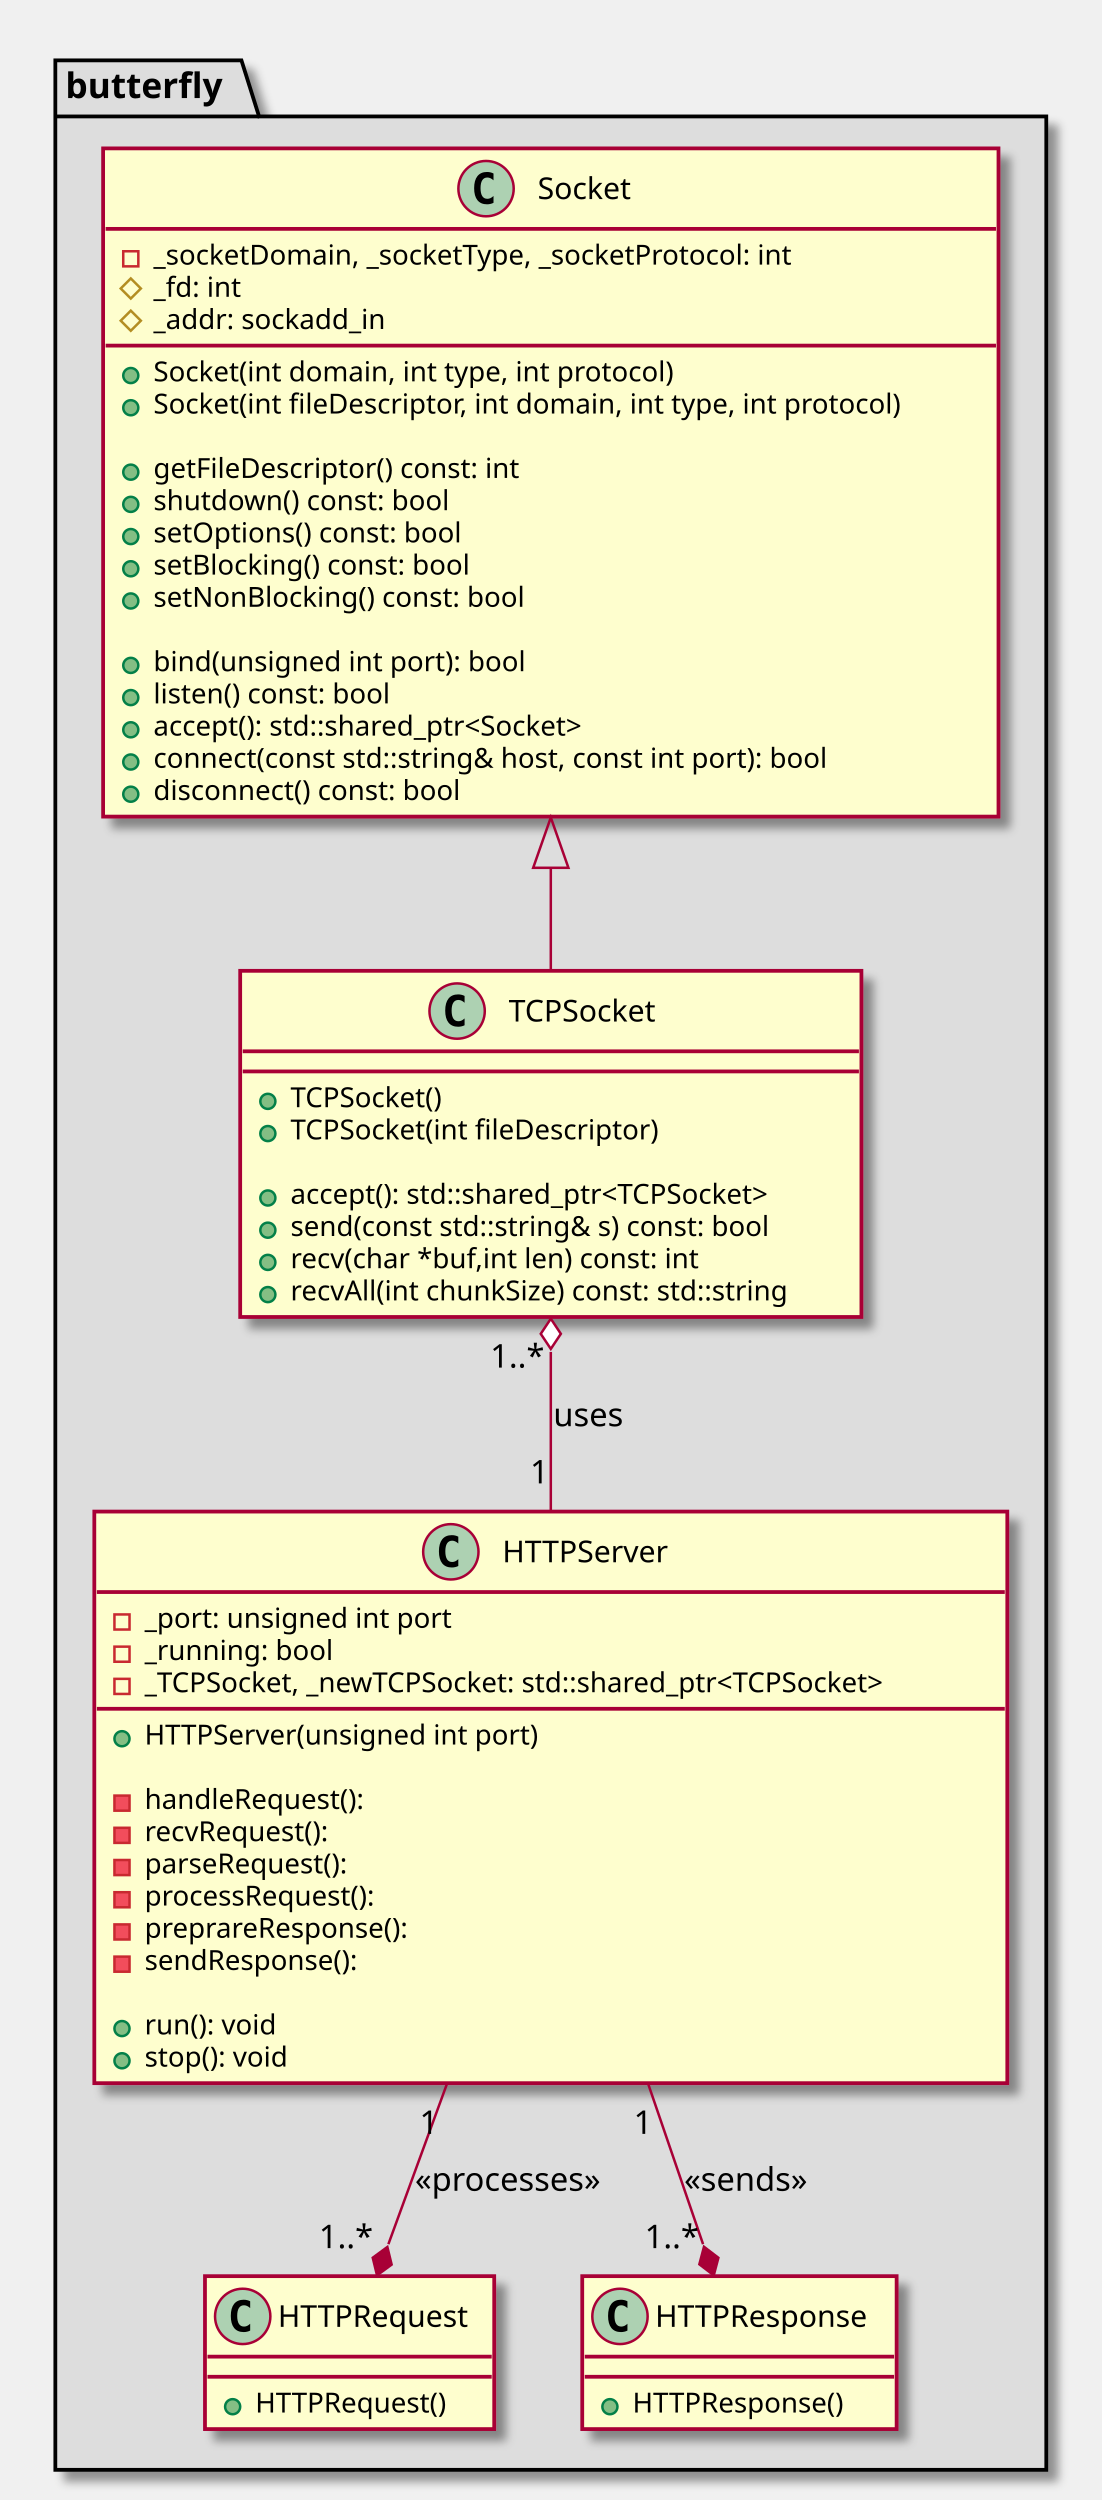
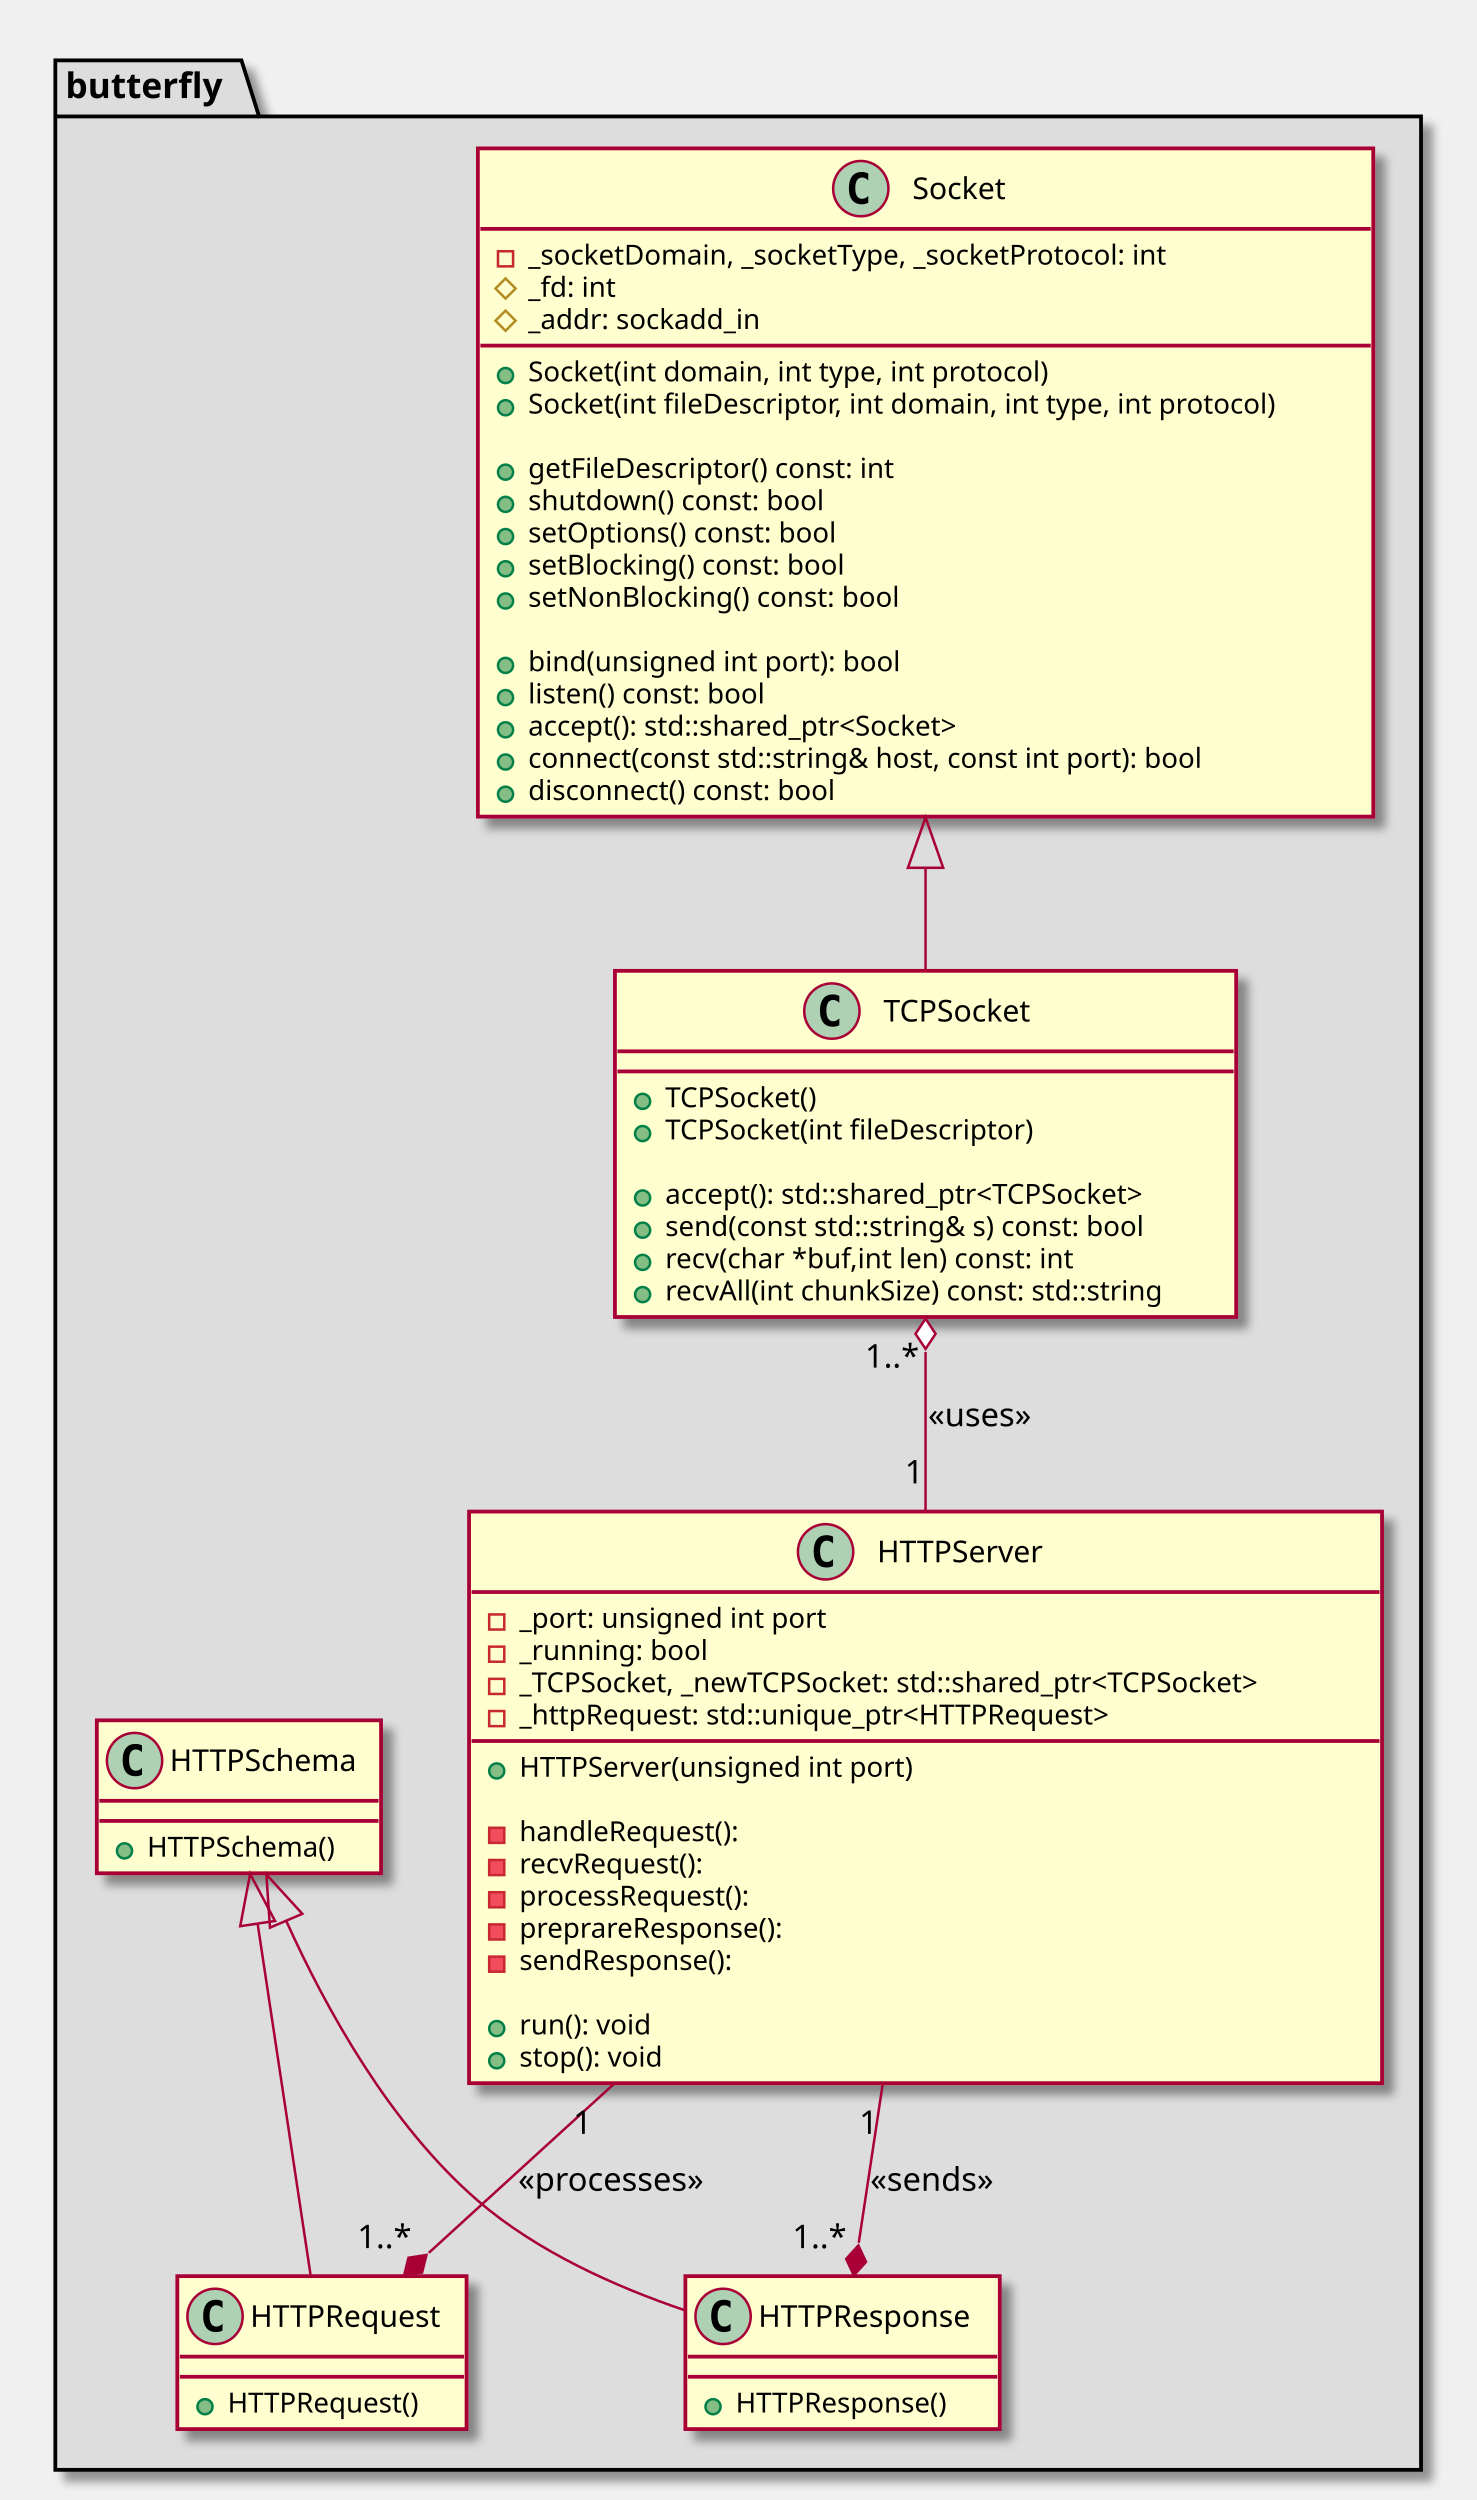
- <svg xmlns="http://www.w3.org/2000/svg" contentScriptType="application/ecmascript" contentStyleType="text/css" height="994px" preserveAspectRatio="none" style="width:438px;height:994px;" version="1.1" viewBox="0 0 438 994" width="438px" zoomAndPan="magnify">
+ <svg xmlns="http://www.w3.org/2000/svg" contentScriptType="application/ecmascript" contentStyleType="text/css" height="994px" preserveAspectRatio="none" style="width:587px;height:994px;" version="1.1" viewBox="0 0 587 994" width="587px" zoomAndPan="magnify">
  <defs>
-     <filter height="300%" id="f1tb8hmz6omwr0" width="300%" x="-1" y="-1">
+     <filter height="300%" id="fprmf2yoeo29e" width="300%" x="-1" y="-1">
      <feGaussianBlur result="blurOut" stdDeviation="2.0" />
      <feColorMatrix in="blurOut" result="blurOut2" type="matrix" values="0 0 0 0 0 0 0 0 0 0 0 0 0 0 0 0 0 0 .4 0" />
      <feOffset dx="4.0" dy="4.0" in="blurOut2" result="blurOut3" />
      <feBlend in="SourceGraphic" in2="blurOut3" mode="normal" />
    </filter>
  </defs>
  <g>
-     <polygon fill="#DDDDDD" filter="url(#f1tb8hmz6omwr0)" points="22,24,96,24,103,46.297,416,46.297,416,982,22,982,22,24" style="stroke: #000000; stroke-width: 1.5;" />
+     <polygon fill="#DDDDDD" filter="url(#fprmf2yoeo29e)" points="22,24,96,24,103,46.297,565,46.297,565,982,22,982,22,24" style="stroke: #000000; stroke-width: 1.5;" />
    <line style="stroke: #000000; stroke-width: 1.5;" x1="22" x2="103" y1="46.297" y2="46.297" />
    <text fill="#000000" font-family="sans-serif" font-size="14" font-weight="bold" lengthAdjust="spacingAndGlyphs" textLength="68" x="26" y="38.995">butterfly</text>
-     <rect fill="#FEFECE" filter="url(#f1tb8hmz6omwr0)" height="265.68" id="Socket" style="stroke: #A80036; stroke-width: 1.5;" width="356" x="41" y="59" />
-     <ellipse cx="193.25" cy="75" fill="#ADD1B2" rx="11" ry="11" style="stroke: #A80036; stroke-width: 1.0;" />
-     <path d="M196.219,80.641 Q195.641,80.938 195,81.078 Q194.359,81.234 193.656,81.234 Q191.156,81.234 189.828,79.594 Q188.516,77.938 188.516,74.812 Q188.516,71.688 189.828,70.031 Q191.156,68.375 193.656,68.375 Q194.359,68.375 195,68.531 Q195.656,68.688 196.219,68.984 L196.219,71.703 Q195.594,71.125 195,70.859 Q194.406,70.578 193.781,70.578 Q192.438,70.578 191.75,71.656 Q191.062,72.719 191.062,74.812 Q191.062,76.906 191.75,77.984 Q192.438,79.047 193.781,79.047 Q194.406,79.047 195,78.781 Q195.594,78.5 196.219,77.922 L196.219,80.641 Z " />
-     <text fill="#000000" font-family="sans-serif" font-size="12" lengthAdjust="spacingAndGlyphs" textLength="43" x="213.75" y="79.154">Socket</text>
-     <line style="stroke: #A80036; stroke-width: 1.5;" x1="42" x2="396" y1="91" y2="91" />
-     <rect fill="none" height="6" style="stroke: #C82930; stroke-width: 1.0;" width="6" x="49" y="99.902" />
-     <text fill="#000000" font-family="sans-serif" font-size="11" lengthAdjust="spacingAndGlyphs" textLength="283" x="61" y="105.21">_socketDomain, _socketType, _socketProtocol: int</text>
-     <polygon fill="none" points="52,110.707,56,114.707,52,118.707,48,114.707" style="stroke: #B38D22; stroke-width: 1.0;" />
-     <text fill="#000000" font-family="sans-serif" font-size="11" lengthAdjust="spacingAndGlyphs" textLength="39" x="61" y="118.015">_fd: int</text>
-     <polygon fill="none" points="52,123.512,56,127.512,52,131.512,48,127.512" style="stroke: #B38D22; stroke-width: 1.0;" />
-     <text fill="#000000" font-family="sans-serif" font-size="11" lengthAdjust="spacingAndGlyphs" textLength="103" x="61" y="130.82">_addr: sockadd_in</text>
-     <line style="stroke: #A80036; stroke-width: 1.5;" x1="42" x2="396" y1="137.414" y2="137.414" />
-     <ellipse cx="52" cy="149.316" fill="#84BE84" rx="3" ry="3" style="stroke: #038048; stroke-width: 1.0;" />
-     <text fill="#000000" font-family="sans-serif" font-size="11" lengthAdjust="spacingAndGlyphs" textLength="228" x="61" y="151.625">Socket(int domain, int type, int protocol)</text>
-     <ellipse cx="52" cy="162.121" fill="#84BE84" rx="3" ry="3" style="stroke: #038048; stroke-width: 1.0;" />
-     <text fill="#000000" font-family="sans-serif" font-size="11" lengthAdjust="spacingAndGlyphs" textLength="330" x="61" y="164.429">Socket(int fileDescriptor, int domain, int type, int protocol)</text>
-     <text fill="#000000" font-family="sans-serif" font-size="11" lengthAdjust="spacingAndGlyphs" textLength="0" x="65" y="177.234" />
-     <ellipse cx="52" cy="187.731" fill="#84BE84" rx="3" ry="3" style="stroke: #038048; stroke-width: 1.0;" />
-     <text fill="#000000" font-family="sans-serif" font-size="11" lengthAdjust="spacingAndGlyphs" textLength="161" x="61" y="190.039">getFileDescriptor() const: int</text>
-     <ellipse cx="52" cy="200.535" fill="#84BE84" rx="3" ry="3" style="stroke: #038048; stroke-width: 1.0;" />
-     <text fill="#000000" font-family="sans-serif" font-size="11" lengthAdjust="spacingAndGlyphs" textLength="130" x="61" y="202.843">shutdown() const: bool</text>
-     <ellipse cx="52" cy="213.34" fill="#84BE84" rx="3" ry="3" style="stroke: #038048; stroke-width: 1.0;" />
-     <text fill="#000000" font-family="sans-serif" font-size="11" lengthAdjust="spacingAndGlyphs" textLength="137" x="61" y="215.648">setOptions() const: bool</text>
-     <ellipse cx="52" cy="226.144" fill="#84BE84" rx="3" ry="3" style="stroke: #038048; stroke-width: 1.0;" />
-     <text fill="#000000" font-family="sans-serif" font-size="11" lengthAdjust="spacingAndGlyphs" textLength="140" x="61" y="228.453">setBlocking() const: bool</text>
-     <ellipse cx="52" cy="238.949" fill="#84BE84" rx="3" ry="3" style="stroke: #038048; stroke-width: 1.0;" />
-     <text fill="#000000" font-family="sans-serif" font-size="11" lengthAdjust="spacingAndGlyphs" textLength="162" x="61" y="241.257">setNonBlocking() const: bool</text>
-     <text fill="#000000" font-family="sans-serif" font-size="11" lengthAdjust="spacingAndGlyphs" textLength="0" x="65" y="254.062" />
-     <ellipse cx="52" cy="264.559" fill="#84BE84" rx="3" ry="3" style="stroke: #038048; stroke-width: 1.0;" />
-     <text fill="#000000" font-family="sans-serif" font-size="11" lengthAdjust="spacingAndGlyphs" textLength="161" x="61" y="266.867">bind(unsigned int port): bool</text>
-     <ellipse cx="52" cy="277.363" fill="#84BE84" rx="3" ry="3" style="stroke: #038048; stroke-width: 1.0;" />
-     <text fill="#000000" font-family="sans-serif" font-size="11" lengthAdjust="spacingAndGlyphs" textLength="106" x="61" y="279.671">listen() const: bool</text>
-     <ellipse cx="52" cy="290.168" fill="#84BE84" rx="3" ry="3" style="stroke: #038048; stroke-width: 1.0;" />
-     <text fill="#000000" font-family="sans-serif" font-size="11" lengthAdjust="spacingAndGlyphs" textLength="197" x="61" y="292.476">accept(): std::shared_ptr&lt;Socket&gt;</text>
-     <ellipse cx="52" cy="302.973" fill="#84BE84" rx="3" ry="3" style="stroke: #038048; stroke-width: 1.0;" />
-     <text fill="#000000" font-family="sans-serif" font-size="11" lengthAdjust="spacingAndGlyphs" textLength="301" x="61" y="305.281">connect(const std::string&amp; host, const int port): bool</text>
-     <ellipse cx="52" cy="315.777" fill="#84BE84" rx="3" ry="3" style="stroke: #038048; stroke-width: 1.0;" />
-     <text fill="#000000" font-family="sans-serif" font-size="11" lengthAdjust="spacingAndGlyphs" textLength="136" x="61" y="318.085">disconnect() const: bool</text>
-     <rect fill="#FEFECE" filter="url(#f1tb8hmz6omwr0)" height="137.633" id="TCPSocket" style="stroke: #A80036; stroke-width: 1.5;" width="247" x="95.5" y="386" />
-     <ellipse cx="181.75" cy="402" fill="#ADD1B2" rx="11" ry="11" style="stroke: #A80036; stroke-width: 1.0;" />
-     <path d="M184.719,407.641 Q184.141,407.938 183.5,408.078 Q182.859,408.234 182.156,408.234 Q179.656,408.234 178.328,406.594 Q177.016,404.938 177.016,401.812 Q177.016,398.688 178.328,397.031 Q179.656,395.375 182.156,395.375 Q182.859,395.375 183.5,395.531 Q184.156,395.688 184.719,395.984 L184.719,398.703 Q184.094,398.125 183.5,397.859 Q182.906,397.578 182.281,397.578 Q180.938,397.578 180.25,398.656 Q179.562,399.719 179.562,401.812 Q179.562,403.906 180.25,404.984 Q180.938,406.047 182.281,406.047 Q182.906,406.047 183.5,405.781 Q184.094,405.5 184.719,404.922 L184.719,407.641 Z " />
-     <text fill="#000000" font-family="sans-serif" font-size="12" lengthAdjust="spacingAndGlyphs" textLength="66" x="202.25" y="406.154">TCPSocket</text>
-     <line style="stroke: #A80036; stroke-width: 1.5;" x1="96.5" x2="341.5" y1="418" y2="418" />
-     <line style="stroke: #A80036; stroke-width: 1.5;" x1="96.5" x2="341.5" y1="426" y2="426" />
-     <ellipse cx="106.5" cy="437.902" fill="#84BE84" rx="3" ry="3" style="stroke: #038048; stroke-width: 1.0;" />
-     <text fill="#000000" font-family="sans-serif" font-size="11" lengthAdjust="spacingAndGlyphs" textLength="68" x="115.5" y="440.21">TCPSocket()</text>
-     <ellipse cx="106.5" cy="450.707" fill="#84BE84" rx="3" ry="3" style="stroke: #038048; stroke-width: 1.0;" />
-     <text fill="#000000" font-family="sans-serif" font-size="11" lengthAdjust="spacingAndGlyphs" textLength="162" x="115.5" y="453.015">TCPSocket(int fileDescriptor)</text>
-     <text fill="#000000" font-family="sans-serif" font-size="11" lengthAdjust="spacingAndGlyphs" textLength="0" x="119.5" y="465.82" />
-     <ellipse cx="106.5" cy="476.316" fill="#84BE84" rx="3" ry="3" style="stroke: #038048; stroke-width: 1.0;" />
-     <text fill="#000000" font-family="sans-serif" font-size="11" lengthAdjust="spacingAndGlyphs" textLength="219" x="115.5" y="478.625">accept(): std::shared_ptr&lt;TCPSocket&gt;</text>
-     <ellipse cx="106.5" cy="489.121" fill="#84BE84" rx="3" ry="3" style="stroke: #038048; stroke-width: 1.0;" />
-     <text fill="#000000" font-family="sans-serif" font-size="11" lengthAdjust="spacingAndGlyphs" textLength="218" x="115.5" y="491.429">send(const std::string&amp; s) const: bool</text>
-     <ellipse cx="106.5" cy="501.926" fill="#84BE84" rx="3" ry="3" style="stroke: #038048; stroke-width: 1.0;" />
-     <text fill="#000000" font-family="sans-serif" font-size="11" lengthAdjust="spacingAndGlyphs" textLength="181" x="115.5" y="504.234">recv(char *buf,int len) const: int</text>
-     <ellipse cx="106.5" cy="514.731" fill="#84BE84" rx="3" ry="3" style="stroke: #038048; stroke-width: 1.0;" />
-     <text fill="#000000" font-family="sans-serif" font-size="11" lengthAdjust="spacingAndGlyphs" textLength="221" x="115.5" y="517.039">recvAll(int chunkSize) const: std::string</text>
-     <rect fill="#FEFECE" filter="url(#f1tb8hmz6omwr0)" height="227.266" id="HTTPServer" style="stroke: #A80036; stroke-width: 1.5;" width="363" x="37.5" y="601" />
-     <ellipse cx="179.25" cy="617" fill="#ADD1B2" rx="11" ry="11" style="stroke: #A80036; stroke-width: 1.0;" />
-     <path d="M182.219,622.641 Q181.641,622.938 181,623.078 Q180.359,623.234 179.656,623.234 Q177.156,623.234 175.828,621.594 Q174.516,619.938 174.516,616.812 Q174.516,613.688 175.828,612.031 Q177.156,610.375 179.656,610.375 Q180.359,610.375 181,610.531 Q181.656,610.688 182.219,610.984 L182.219,613.703 Q181.594,613.125 181,612.859 Q180.406,612.578 179.781,612.578 Q178.438,612.578 177.75,613.656 Q177.062,614.719 177.062,616.812 Q177.062,618.906 177.75,619.984 Q178.438,621.047 179.781,621.047 Q180.406,621.047 181,620.781 Q181.594,620.5 182.219,619.922 L182.219,622.641 Z " />
-     <text fill="#000000" font-family="sans-serif" font-size="12" lengthAdjust="spacingAndGlyphs" textLength="71" x="199.75" y="621.154">HTTPServer</text>
-     <line style="stroke: #A80036; stroke-width: 1.5;" x1="38.5" x2="399.5" y1="633" y2="633" />
-     <rect fill="none" height="6" style="stroke: #C82930; stroke-width: 1.0;" width="6" x="45.5" y="641.902" />
-     <text fill="#000000" font-family="sans-serif" font-size="11" lengthAdjust="spacingAndGlyphs" textLength="134" x="57.5" y="647.21">_port: unsigned int port</text>
-     <rect fill="none" height="6" style="stroke: #C82930; stroke-width: 1.0;" width="6" x="45.5" y="654.707" />
-     <text fill="#000000" font-family="sans-serif" font-size="11" lengthAdjust="spacingAndGlyphs" textLength="81" x="57.5" y="660.015">_running: bool</text>
-     <rect fill="none" height="6" style="stroke: #C82930; stroke-width: 1.0;" width="6" x="45.5" y="667.512" />
-     <text fill="#000000" font-family="sans-serif" font-size="11" lengthAdjust="spacingAndGlyphs" textLength="337" x="57.5" y="672.82">_TCPSocket, _newTCPSocket: std::shared_ptr&lt;TCPSocket&gt;</text>
-     <line style="stroke: #A80036; stroke-width: 1.5;" x1="38.5" x2="399.5" y1="679.414" y2="679.414" />
-     <ellipse cx="48.5" cy="691.316" fill="#84BE84" rx="3" ry="3" style="stroke: #038048; stroke-width: 1.0;" />
-     <text fill="#000000" font-family="sans-serif" font-size="11" lengthAdjust="spacingAndGlyphs" textLength="172" x="57.5" y="693.625">HTTPServer(unsigned int port)</text>
-     <text fill="#000000" font-family="sans-serif" font-size="11" lengthAdjust="spacingAndGlyphs" textLength="0" x="61.5" y="706.429" />
-     <rect fill="#F24D5C" height="6" style="stroke: #C82930; stroke-width: 1.0;" width="6" x="45.5" y="713.926" />
-     <text fill="#000000" font-family="sans-serif" font-size="11" lengthAdjust="spacingAndGlyphs" textLength="96" x="57.5" y="719.234">handleRequest():</text>
-     <rect fill="#F24D5C" height="6" style="stroke: #C82930; stroke-width: 1.0;" width="6" x="45.5" y="726.731" />
-     <text fill="#000000" font-family="sans-serif" font-size="11" lengthAdjust="spacingAndGlyphs" textLength="82" x="57.5" y="732.039">recvRequest():</text>
-     <rect fill="#F24D5C" height="6" style="stroke: #C82930; stroke-width: 1.0;" width="6" x="45.5" y="739.535" />
-     <text fill="#000000" font-family="sans-serif" font-size="11" lengthAdjust="spacingAndGlyphs" textLength="91" x="57.5" y="744.843">parseRequest():</text>
-     <rect fill="#F24D5C" height="6" style="stroke: #C82930; stroke-width: 1.0;" width="6" x="45.5" y="752.34" />
-     <text fill="#000000" font-family="sans-serif" font-size="11" lengthAdjust="spacingAndGlyphs" textLength="104" x="57.5" y="757.648">processRequest():</text>
-     <rect fill="#F24D5C" height="6" style="stroke: #C82930; stroke-width: 1.0;" width="6" x="45.5" y="765.144" />
-     <text fill="#000000" font-family="sans-serif" font-size="11" lengthAdjust="spacingAndGlyphs" textLength="118" x="57.5" y="770.453">preprareResponse():</text>
-     <rect fill="#F24D5C" height="6" style="stroke: #C82930; stroke-width: 1.0;" width="6" x="45.5" y="777.949" />
-     <text fill="#000000" font-family="sans-serif" font-size="11" lengthAdjust="spacingAndGlyphs" textLength="96" x="57.5" y="783.257">sendResponse():</text>
-     <text fill="#000000" font-family="sans-serif" font-size="11" lengthAdjust="spacingAndGlyphs" textLength="0" x="61.5" y="796.062" />
-     <ellipse cx="48.5" cy="806.559" fill="#84BE84" rx="3" ry="3" style="stroke: #038048; stroke-width: 1.0;" />
-     <text fill="#000000" font-family="sans-serif" font-size="11" lengthAdjust="spacingAndGlyphs" textLength="58" x="57.5" y="808.867">run(): void</text>
-     <ellipse cx="48.5" cy="819.363" fill="#84BE84" rx="3" ry="3" style="stroke: #038048; stroke-width: 1.0;" />
-     <text fill="#000000" font-family="sans-serif" font-size="11" lengthAdjust="spacingAndGlyphs" textLength="64" x="57.5" y="821.671">stop(): void</text>
-     <rect fill="#FEFECE" filter="url(#f1tb8hmz6omwr0)" height="60.805" id="HTTPRequest" style="stroke: #A80036; stroke-width: 1.5;" width="115" x="81.5" y="905" />
-     <ellipse cx="96.5" cy="921" fill="#ADD1B2" rx="11" ry="11" style="stroke: #A80036; stroke-width: 1.0;" />
-     <path d="M99.469,926.641 Q98.891,926.938 98.25,927.078 Q97.609,927.234 96.906,927.234 Q94.406,927.234 93.078,925.594 Q91.766,923.938 91.766,920.812 Q91.766,917.688 93.078,916.031 Q94.406,914.375 96.906,914.375 Q97.609,914.375 98.25,914.531 Q98.906,914.688 99.469,914.984 L99.469,917.703 Q98.844,917.125 98.25,916.859 Q97.656,916.578 97.031,916.578 Q95.688,916.578 95,917.656 Q94.312,918.719 94.312,920.812 Q94.312,922.906 95,923.984 Q95.688,925.047 97.031,925.047 Q97.656,925.047 98.25,924.781 Q98.844,924.5 99.469,923.922 L99.469,926.641 Z " />
-     <text fill="#000000" font-family="sans-serif" font-size="12" lengthAdjust="spacingAndGlyphs" textLength="83" x="110.5" y="925.154">HTTPRequest</text>
-     <line style="stroke: #A80036; stroke-width: 1.5;" x1="82.5" x2="195.5" y1="937" y2="937" />
-     <line style="stroke: #A80036; stroke-width: 1.5;" x1="82.5" x2="195.5" y1="945" y2="945" />
-     <ellipse cx="92.5" cy="956.902" fill="#84BE84" rx="3" ry="3" style="stroke: #038048; stroke-width: 1.0;" />
-     <text fill="#000000" font-family="sans-serif" font-size="11" lengthAdjust="spacingAndGlyphs" textLength="83" x="101.5" y="959.21">HTTPRequest()</text>
-     <rect fill="#FEFECE" filter="url(#f1tb8hmz6omwr0)" height="60.805" id="HTTPResponse" style="stroke: #A80036; stroke-width: 1.5;" width="125" x="231.5" y="905" />
-     <ellipse cx="246.5" cy="921" fill="#ADD1B2" rx="11" ry="11" style="stroke: #A80036; stroke-width: 1.0;" />
-     <path d="M249.469,926.641 Q248.891,926.938 248.25,927.078 Q247.609,927.234 246.906,927.234 Q244.406,927.234 243.078,925.594 Q241.766,923.938 241.766,920.812 Q241.766,917.688 243.078,916.031 Q244.406,914.375 246.906,914.375 Q247.609,914.375 248.25,914.531 Q248.906,914.688 249.469,914.984 L249.469,917.703 Q248.844,917.125 248.25,916.859 Q247.656,916.578 247.031,916.578 Q245.688,916.578 245,917.656 Q244.312,918.719 244.312,920.812 Q244.312,922.906 245,923.984 Q245.688,925.047 247.031,925.047 Q247.656,925.047 248.25,924.781 Q248.844,924.5 249.469,923.922 L249.469,926.641 Z " />
-     <text fill="#000000" font-family="sans-serif" font-size="12" lengthAdjust="spacingAndGlyphs" textLength="93" x="260.5" y="925.154">HTTPResponse</text>
-     <line style="stroke: #A80036; stroke-width: 1.5;" x1="232.5" x2="355.5" y1="937" y2="937" />
-     <line style="stroke: #A80036; stroke-width: 1.5;" x1="232.5" x2="355.5" y1="945" y2="945" />
-     <ellipse cx="242.5" cy="956.902" fill="#84BE84" rx="3" ry="3" style="stroke: #038048; stroke-width: 1.0;" />
-     <text fill="#000000" font-family="sans-serif" font-size="11" lengthAdjust="spacingAndGlyphs" textLength="93" x="251.5" y="959.21">HTTPResponse()</text>
-     <path d="M219,345.11 C219,359.2 219,372.95 219,385.67 " fill="none" id="Socket-TCPSocket" style="stroke: #A80036; stroke-width: 1.0;" />
-     <polygon fill="none" points="212,345.03,219,325.03,226,345.03,212,345.03" style="stroke: #A80036; stroke-width: 1.0;" />
-     <path d="M219,537.53 C219,557.55 219,579.32 219,600.52 " fill="none" id="TCPSocket-HTTPServer" style="stroke: #A80036; stroke-width: 1.0;" />
-     <polygon fill="#FFFFFF" points="219,524.33,215,530.33,219,536.33,223,530.33,219,524.33" style="stroke: #A80036; stroke-width: 1.0;" />
-     <text fill="#000000" font-family="sans-serif" font-size="13" lengthAdjust="spacingAndGlyphs" textLength="30" x="220" y="567.067">uses</text>
-     <text fill="#000000" font-family="sans-serif" font-size="13" lengthAdjust="spacingAndGlyphs" textLength="23" x="194.904" y="543.744">1..*</text>
-     <text fill="#000000" font-family="sans-serif" font-size="13" lengthAdjust="spacingAndGlyphs" textLength="8" x="210.744" y="589.8">1</text>
-     <path d="M177.83,828.21 C169.47,851.09 161.18,873.78 154.42,892.29 " fill="none" id="HTTPServer-HTTPRequest" style="stroke: #A80036; stroke-width: 1.0;" />
-     <polygon fill="#A80036" points="149.9,904.67,155.714,900.405,154.014,893.397,148.199,897.662,149.9,904.67" style="stroke: #A80036; stroke-width: 1.0;" />
-     <text fill="#000000" font-family="sans-serif" font-size="13" lengthAdjust="spacingAndGlyphs" textLength="81" x="165" y="871.067">«processes»</text>
-     <text fill="#000000" font-family="sans-serif" font-size="13" lengthAdjust="spacingAndGlyphs" textLength="8" x="166.795" y="848.416">1</text>
-     <text fill="#000000" font-family="sans-serif" font-size="13" lengthAdjust="spacingAndGlyphs" textLength="23" x="126.776" y="893.865">1..*</text>
-     <path d="M257.6,828.21 C265.43,851.09 273.21,873.78 279.54,892.29 " fill="none" id="HTTPServer-HTTPResponse" style="stroke: #A80036; stroke-width: 1.0;" />
-     <polygon fill="#A80036" points="283.79,904.67,285.629,897.697,279.901,893.318,278.061,900.29,283.79,904.67" style="stroke: #A80036; stroke-width: 1.0;" />
-     <text fill="#000000" font-family="sans-serif" font-size="13" lengthAdjust="spacingAndGlyphs" textLength="54" x="272" y="871.067">«sends»</text>
-     <text fill="#000000" font-family="sans-serif" font-size="13" lengthAdjust="spacingAndGlyphs" textLength="8" x="251.925" y="848.416">1</text>
-     <text fill="#000000" font-family="sans-serif" font-size="13" lengthAdjust="spacingAndGlyphs" textLength="23" x="256.312" y="893.865">1..*</text>
+     <rect fill="#FEFECE" filter="url(#fprmf2yoeo29e)" height="265.68" id="Socket" style="stroke: #A80036; stroke-width: 1.5;" width="356" x="190" y="59" />
+     <ellipse cx="342.25" cy="75" fill="#ADD1B2" rx="11" ry="11" style="stroke: #A80036; stroke-width: 1.0;" />
+     <path d="M345.219,80.641 Q344.641,80.938 344,81.078 Q343.359,81.234 342.656,81.234 Q340.156,81.234 338.828,79.594 Q337.516,77.938 337.516,74.812 Q337.516,71.688 338.828,70.031 Q340.156,68.375 342.656,68.375 Q343.359,68.375 344,68.531 Q344.656,68.688 345.219,68.984 L345.219,71.703 Q344.594,71.125 344,70.859 Q343.406,70.578 342.781,70.578 Q341.438,70.578 340.75,71.656 Q340.062,72.719 340.062,74.812 Q340.062,76.906 340.75,77.984 Q341.438,79.047 342.781,79.047 Q343.406,79.047 344,78.781 Q344.594,78.5 345.219,77.922 L345.219,80.641 Z " />
+     <text fill="#000000" font-family="sans-serif" font-size="12" lengthAdjust="spacingAndGlyphs" textLength="43" x="362.75" y="79.154">Socket</text>
+     <line style="stroke: #A80036; stroke-width: 1.5;" x1="191" x2="545" y1="91" y2="91" />
+     <rect fill="none" height="6" style="stroke: #C82930; stroke-width: 1.0;" width="6" x="198" y="99.902" />
+     <text fill="#000000" font-family="sans-serif" font-size="11" lengthAdjust="spacingAndGlyphs" textLength="283" x="210" y="105.21">_socketDomain, _socketType, _socketProtocol: int</text>
+     <polygon fill="none" points="201,110.707,205,114.707,201,118.707,197,114.707" style="stroke: #B38D22; stroke-width: 1.0;" />
+     <text fill="#000000" font-family="sans-serif" font-size="11" lengthAdjust="spacingAndGlyphs" textLength="39" x="210" y="118.015">_fd: int</text>
+     <polygon fill="none" points="201,123.512,205,127.512,201,131.512,197,127.512" style="stroke: #B38D22; stroke-width: 1.0;" />
+     <text fill="#000000" font-family="sans-serif" font-size="11" lengthAdjust="spacingAndGlyphs" textLength="103" x="210" y="130.82">_addr: sockadd_in</text>
+     <line style="stroke: #A80036; stroke-width: 1.5;" x1="191" x2="545" y1="137.414" y2="137.414" />
+     <ellipse cx="201" cy="149.316" fill="#84BE84" rx="3" ry="3" style="stroke: #038048; stroke-width: 1.0;" />
+     <text fill="#000000" font-family="sans-serif" font-size="11" lengthAdjust="spacingAndGlyphs" textLength="228" x="210" y="151.625">Socket(int domain, int type, int protocol)</text>
+     <ellipse cx="201" cy="162.121" fill="#84BE84" rx="3" ry="3" style="stroke: #038048; stroke-width: 1.0;" />
+     <text fill="#000000" font-family="sans-serif" font-size="11" lengthAdjust="spacingAndGlyphs" textLength="330" x="210" y="164.429">Socket(int fileDescriptor, int domain, int type, int protocol)</text>
+     <text fill="#000000" font-family="sans-serif" font-size="11" lengthAdjust="spacingAndGlyphs" textLength="0" x="214" y="177.234" />
+     <ellipse cx="201" cy="187.731" fill="#84BE84" rx="3" ry="3" style="stroke: #038048; stroke-width: 1.0;" />
+     <text fill="#000000" font-family="sans-serif" font-size="11" lengthAdjust="spacingAndGlyphs" textLength="161" x="210" y="190.039">getFileDescriptor() const: int</text>
+     <ellipse cx="201" cy="200.535" fill="#84BE84" rx="3" ry="3" style="stroke: #038048; stroke-width: 1.0;" />
+     <text fill="#000000" font-family="sans-serif" font-size="11" lengthAdjust="spacingAndGlyphs" textLength="130" x="210" y="202.843">shutdown() const: bool</text>
+     <ellipse cx="201" cy="213.34" fill="#84BE84" rx="3" ry="3" style="stroke: #038048; stroke-width: 1.0;" />
+     <text fill="#000000" font-family="sans-serif" font-size="11" lengthAdjust="spacingAndGlyphs" textLength="137" x="210" y="215.648">setOptions() const: bool</text>
+     <ellipse cx="201" cy="226.144" fill="#84BE84" rx="3" ry="3" style="stroke: #038048; stroke-width: 1.0;" />
+     <text fill="#000000" font-family="sans-serif" font-size="11" lengthAdjust="spacingAndGlyphs" textLength="140" x="210" y="228.453">setBlocking() const: bool</text>
+     <ellipse cx="201" cy="238.949" fill="#84BE84" rx="3" ry="3" style="stroke: #038048; stroke-width: 1.0;" />
+     <text fill="#000000" font-family="sans-serif" font-size="11" lengthAdjust="spacingAndGlyphs" textLength="162" x="210" y="241.257">setNonBlocking() const: bool</text>
+     <text fill="#000000" font-family="sans-serif" font-size="11" lengthAdjust="spacingAndGlyphs" textLength="0" x="214" y="254.062" />
+     <ellipse cx="201" cy="264.559" fill="#84BE84" rx="3" ry="3" style="stroke: #038048; stroke-width: 1.0;" />
+     <text fill="#000000" font-family="sans-serif" font-size="11" lengthAdjust="spacingAndGlyphs" textLength="161" x="210" y="266.867">bind(unsigned int port): bool</text>
+     <ellipse cx="201" cy="277.363" fill="#84BE84" rx="3" ry="3" style="stroke: #038048; stroke-width: 1.0;" />
+     <text fill="#000000" font-family="sans-serif" font-size="11" lengthAdjust="spacingAndGlyphs" textLength="106" x="210" y="279.671">listen() const: bool</text>
+     <ellipse cx="201" cy="290.168" fill="#84BE84" rx="3" ry="3" style="stroke: #038048; stroke-width: 1.0;" />
+     <text fill="#000000" font-family="sans-serif" font-size="11" lengthAdjust="spacingAndGlyphs" textLength="197" x="210" y="292.476">accept(): std::shared_ptr&lt;Socket&gt;</text>
+     <ellipse cx="201" cy="302.973" fill="#84BE84" rx="3" ry="3" style="stroke: #038048; stroke-width: 1.0;" />
+     <text fill="#000000" font-family="sans-serif" font-size="11" lengthAdjust="spacingAndGlyphs" textLength="301" x="210" y="305.281">connect(const std::string&amp; host, const int port): bool</text>
+     <ellipse cx="201" cy="315.777" fill="#84BE84" rx="3" ry="3" style="stroke: #038048; stroke-width: 1.0;" />
+     <text fill="#000000" font-family="sans-serif" font-size="11" lengthAdjust="spacingAndGlyphs" textLength="136" x="210" y="318.085">disconnect() const: bool</text>
+     <rect fill="#FEFECE" filter="url(#fprmf2yoeo29e)" height="137.633" id="TCPSocket" style="stroke: #A80036; stroke-width: 1.5;" width="247" x="244.5" y="386" />
+     <ellipse cx="330.75" cy="402" fill="#ADD1B2" rx="11" ry="11" style="stroke: #A80036; stroke-width: 1.0;" />
+     <path d="M333.719,407.641 Q333.141,407.938 332.5,408.078 Q331.859,408.234 331.156,408.234 Q328.656,408.234 327.328,406.594 Q326.016,404.938 326.016,401.812 Q326.016,398.688 327.328,397.031 Q328.656,395.375 331.156,395.375 Q331.859,395.375 332.5,395.531 Q333.156,395.688 333.719,395.984 L333.719,398.703 Q333.094,398.125 332.5,397.859 Q331.906,397.578 331.281,397.578 Q329.938,397.578 329.25,398.656 Q328.562,399.719 328.562,401.812 Q328.562,403.906 329.25,404.984 Q329.938,406.047 331.281,406.047 Q331.906,406.047 332.5,405.781 Q333.094,405.5 333.719,404.922 L333.719,407.641 Z " />
+     <text fill="#000000" font-family="sans-serif" font-size="12" lengthAdjust="spacingAndGlyphs" textLength="66" x="351.25" y="406.154">TCPSocket</text>
+     <line style="stroke: #A80036; stroke-width: 1.5;" x1="245.5" x2="490.5" y1="418" y2="418" />
+     <line style="stroke: #A80036; stroke-width: 1.5;" x1="245.5" x2="490.5" y1="426" y2="426" />
+     <ellipse cx="255.5" cy="437.902" fill="#84BE84" rx="3" ry="3" style="stroke: #038048; stroke-width: 1.0;" />
+     <text fill="#000000" font-family="sans-serif" font-size="11" lengthAdjust="spacingAndGlyphs" textLength="68" x="264.5" y="440.21">TCPSocket()</text>
+     <ellipse cx="255.5" cy="450.707" fill="#84BE84" rx="3" ry="3" style="stroke: #038048; stroke-width: 1.0;" />
+     <text fill="#000000" font-family="sans-serif" font-size="11" lengthAdjust="spacingAndGlyphs" textLength="162" x="264.5" y="453.015">TCPSocket(int fileDescriptor)</text>
+     <text fill="#000000" font-family="sans-serif" font-size="11" lengthAdjust="spacingAndGlyphs" textLength="0" x="268.5" y="465.82" />
+     <ellipse cx="255.5" cy="476.316" fill="#84BE84" rx="3" ry="3" style="stroke: #038048; stroke-width: 1.0;" />
+     <text fill="#000000" font-family="sans-serif" font-size="11" lengthAdjust="spacingAndGlyphs" textLength="219" x="264.5" y="478.625">accept(): std::shared_ptr&lt;TCPSocket&gt;</text>
+     <ellipse cx="255.5" cy="489.121" fill="#84BE84" rx="3" ry="3" style="stroke: #038048; stroke-width: 1.0;" />
+     <text fill="#000000" font-family="sans-serif" font-size="11" lengthAdjust="spacingAndGlyphs" textLength="218" x="264.5" y="491.429">send(const std::string&amp; s) const: bool</text>
+     <ellipse cx="255.5" cy="501.926" fill="#84BE84" rx="3" ry="3" style="stroke: #038048; stroke-width: 1.0;" />
+     <text fill="#000000" font-family="sans-serif" font-size="11" lengthAdjust="spacingAndGlyphs" textLength="181" x="264.5" y="504.234">recv(char *buf,int len) const: int</text>
+     <ellipse cx="255.5" cy="514.731" fill="#84BE84" rx="3" ry="3" style="stroke: #038048; stroke-width: 1.0;" />
+     <text fill="#000000" font-family="sans-serif" font-size="11" lengthAdjust="spacingAndGlyphs" textLength="221" x="264.5" y="517.039">recvAll(int chunkSize) const: std::string</text>
+     <rect fill="#FEFECE" filter="url(#fprmf2yoeo29e)" height="227.266" id="HTTPServer" style="stroke: #A80036; stroke-width: 1.5;" width="363" x="186.5" y="601" />
+     <ellipse cx="328.25" cy="617" fill="#ADD1B2" rx="11" ry="11" style="stroke: #A80036; stroke-width: 1.0;" />
+     <path d="M331.219,622.641 Q330.641,622.938 330,623.078 Q329.359,623.234 328.656,623.234 Q326.156,623.234 324.828,621.594 Q323.516,619.938 323.516,616.812 Q323.516,613.688 324.828,612.031 Q326.156,610.375 328.656,610.375 Q329.359,610.375 330,610.531 Q330.656,610.688 331.219,610.984 L331.219,613.703 Q330.594,613.125 330,612.859 Q329.406,612.578 328.781,612.578 Q327.438,612.578 326.75,613.656 Q326.062,614.719 326.062,616.812 Q326.062,618.906 326.75,619.984 Q327.438,621.047 328.781,621.047 Q329.406,621.047 330,620.781 Q330.594,620.5 331.219,619.922 L331.219,622.641 Z " />
+     <text fill="#000000" font-family="sans-serif" font-size="12" lengthAdjust="spacingAndGlyphs" textLength="71" x="348.75" y="621.154">HTTPServer</text>
+     <line style="stroke: #A80036; stroke-width: 1.5;" x1="187.5" x2="548.5" y1="633" y2="633" />
+     <rect fill="none" height="6" style="stroke: #C82930; stroke-width: 1.0;" width="6" x="194.5" y="641.902" />
+     <text fill="#000000" font-family="sans-serif" font-size="11" lengthAdjust="spacingAndGlyphs" textLength="134" x="206.5" y="647.21">_port: unsigned int port</text>
+     <rect fill="none" height="6" style="stroke: #C82930; stroke-width: 1.0;" width="6" x="194.5" y="654.707" />
+     <text fill="#000000" font-family="sans-serif" font-size="11" lengthAdjust="spacingAndGlyphs" textLength="81" x="206.5" y="660.015">_running: bool</text>
+     <rect fill="none" height="6" style="stroke: #C82930; stroke-width: 1.0;" width="6" x="194.5" y="667.512" />
+     <text fill="#000000" font-family="sans-serif" font-size="11" lengthAdjust="spacingAndGlyphs" textLength="337" x="206.5" y="672.82">_TCPSocket, _newTCPSocket: std::shared_ptr&lt;TCPSocket&gt;</text>
+     <rect fill="none" height="6" style="stroke: #C82930; stroke-width: 1.0;" width="6" x="194.5" y="680.316" />
+     <text fill="#000000" font-family="sans-serif" font-size="11" lengthAdjust="spacingAndGlyphs" textLength="261" x="206.5" y="685.625">_httpRequest: std::unique_ptr&lt;HTTPRequest&gt;</text>
+     <line style="stroke: #A80036; stroke-width: 1.5;" x1="187.5" x2="548.5" y1="692.219" y2="692.219" />
+     <ellipse cx="197.5" cy="704.121" fill="#84BE84" rx="3" ry="3" style="stroke: #038048; stroke-width: 1.0;" />
+     <text fill="#000000" font-family="sans-serif" font-size="11" lengthAdjust="spacingAndGlyphs" textLength="172" x="206.5" y="706.429">HTTPServer(unsigned int port)</text>
+     <text fill="#000000" font-family="sans-serif" font-size="11" lengthAdjust="spacingAndGlyphs" textLength="0" x="210.5" y="719.234" />
+     <rect fill="#F24D5C" height="6" style="stroke: #C82930; stroke-width: 1.0;" width="6" x="194.5" y="726.731" />
+     <text fill="#000000" font-family="sans-serif" font-size="11" lengthAdjust="spacingAndGlyphs" textLength="96" x="206.5" y="732.039">handleRequest():</text>
+     <rect fill="#F24D5C" height="6" style="stroke: #C82930; stroke-width: 1.0;" width="6" x="194.5" y="739.535" />
+     <text fill="#000000" font-family="sans-serif" font-size="11" lengthAdjust="spacingAndGlyphs" textLength="82" x="206.5" y="744.843">recvRequest():</text>
+     <rect fill="#F24D5C" height="6" style="stroke: #C82930; stroke-width: 1.0;" width="6" x="194.5" y="752.34" />
+     <text fill="#000000" font-family="sans-serif" font-size="11" lengthAdjust="spacingAndGlyphs" textLength="104" x="206.5" y="757.648">processRequest():</text>
+     <rect fill="#F24D5C" height="6" style="stroke: #C82930; stroke-width: 1.0;" width="6" x="194.5" y="765.144" />
+     <text fill="#000000" font-family="sans-serif" font-size="11" lengthAdjust="spacingAndGlyphs" textLength="118" x="206.5" y="770.453">preprareResponse():</text>
+     <rect fill="#F24D5C" height="6" style="stroke: #C82930; stroke-width: 1.0;" width="6" x="194.5" y="777.949" />
+     <text fill="#000000" font-family="sans-serif" font-size="11" lengthAdjust="spacingAndGlyphs" textLength="96" x="206.5" y="783.257">sendResponse():</text>
+     <text fill="#000000" font-family="sans-serif" font-size="11" lengthAdjust="spacingAndGlyphs" textLength="0" x="210.5" y="796.062" />
+     <ellipse cx="197.5" cy="806.559" fill="#84BE84" rx="3" ry="3" style="stroke: #038048; stroke-width: 1.0;" />
+     <text fill="#000000" font-family="sans-serif" font-size="11" lengthAdjust="spacingAndGlyphs" textLength="58" x="206.5" y="808.867">run(): void</text>
+     <ellipse cx="197.5" cy="819.363" fill="#84BE84" rx="3" ry="3" style="stroke: #038048; stroke-width: 1.0;" />
+     <text fill="#000000" font-family="sans-serif" font-size="11" lengthAdjust="spacingAndGlyphs" textLength="64" x="206.5" y="821.671">stop(): void</text>
+     <rect fill="#FEFECE" filter="url(#fprmf2yoeo29e)" height="60.805" id="HTTPSchema" style="stroke: #A80036; stroke-width: 1.5;" width="113" x="38.5" y="684" />
+     <ellipse cx="53.5" cy="700" fill="#ADD1B2" rx="11" ry="11" style="stroke: #A80036; stroke-width: 1.0;" />
+     <path d="M56.469,705.641 Q55.891,705.938 55.25,706.078 Q54.609,706.234 53.906,706.234 Q51.406,706.234 50.078,704.594 Q48.766,702.938 48.766,699.812 Q48.766,696.688 50.078,695.031 Q51.406,693.375 53.906,693.375 Q54.609,693.375 55.25,693.531 Q55.906,693.688 56.469,693.984 L56.469,696.703 Q55.844,696.125 55.25,695.859 Q54.656,695.578 54.031,695.578 Q52.688,695.578 52,696.656 Q51.312,697.719 51.312,699.812 Q51.312,701.906 52,702.984 Q52.688,704.047 54.031,704.047 Q54.656,704.047 55.25,703.781 Q55.844,703.5 56.469,702.922 L56.469,705.641 Z " />
+     <text fill="#000000" font-family="sans-serif" font-size="12" lengthAdjust="spacingAndGlyphs" textLength="81" x="67.5" y="704.154">HTTPSchema</text>
+     <line style="stroke: #A80036; stroke-width: 1.5;" x1="39.5" x2="150.5" y1="716" y2="716" />
+     <line style="stroke: #A80036; stroke-width: 1.5;" x1="39.5" x2="150.5" y1="724" y2="724" />
+     <ellipse cx="49.5" cy="735.902" fill="#84BE84" rx="3" ry="3" style="stroke: #038048; stroke-width: 1.0;" />
+     <text fill="#000000" font-family="sans-serif" font-size="11" lengthAdjust="spacingAndGlyphs" textLength="83" x="58.5" y="738.21">HTTPSchema()</text>
+     <rect fill="#FEFECE" filter="url(#fprmf2yoeo29e)" height="60.805" id="HTTPRequest" style="stroke: #A80036; stroke-width: 1.5;" width="115" x="70.5" y="905" />
+     <ellipse cx="85.5" cy="921" fill="#ADD1B2" rx="11" ry="11" style="stroke: #A80036; stroke-width: 1.0;" />
+     <path d="M88.469,926.641 Q87.891,926.938 87.25,927.078 Q86.609,927.234 85.906,927.234 Q83.406,927.234 82.078,925.594 Q80.766,923.938 80.766,920.812 Q80.766,917.688 82.078,916.031 Q83.406,914.375 85.906,914.375 Q86.609,914.375 87.25,914.531 Q87.906,914.688 88.469,914.984 L88.469,917.703 Q87.844,917.125 87.25,916.859 Q86.656,916.578 86.031,916.578 Q84.688,916.578 84,917.656 Q83.312,918.719 83.312,920.812 Q83.312,922.906 84,923.984 Q84.688,925.047 86.031,925.047 Q86.656,925.047 87.25,924.781 Q87.844,924.5 88.469,923.922 L88.469,926.641 Z " />
+     <text fill="#000000" font-family="sans-serif" font-size="12" lengthAdjust="spacingAndGlyphs" textLength="83" x="99.5" y="925.154">HTTPRequest</text>
+     <line style="stroke: #A80036; stroke-width: 1.5;" x1="71.5" x2="184.5" y1="937" y2="937" />
+     <line style="stroke: #A80036; stroke-width: 1.5;" x1="71.5" x2="184.5" y1="945" y2="945" />
+     <ellipse cx="81.5" cy="956.902" fill="#84BE84" rx="3" ry="3" style="stroke: #038048; stroke-width: 1.0;" />
+     <text fill="#000000" font-family="sans-serif" font-size="11" lengthAdjust="spacingAndGlyphs" textLength="83" x="90.5" y="959.21">HTTPRequest()</text>
+     <rect fill="#FEFECE" filter="url(#fprmf2yoeo29e)" height="60.805" id="HTTPResponse" style="stroke: #A80036; stroke-width: 1.5;" width="125" x="272.5" y="905" />
+     <ellipse cx="287.5" cy="921" fill="#ADD1B2" rx="11" ry="11" style="stroke: #A80036; stroke-width: 1.0;" />
+     <path d="M290.469,926.641 Q289.891,926.938 289.25,927.078 Q288.609,927.234 287.906,927.234 Q285.406,927.234 284.078,925.594 Q282.766,923.938 282.766,920.812 Q282.766,917.688 284.078,916.031 Q285.406,914.375 287.906,914.375 Q288.609,914.375 289.25,914.531 Q289.906,914.688 290.469,914.984 L290.469,917.703 Q289.844,917.125 289.25,916.859 Q288.656,916.578 288.031,916.578 Q286.688,916.578 286,917.656 Q285.312,918.719 285.312,920.812 Q285.312,922.906 286,923.984 Q286.688,925.047 288.031,925.047 Q288.656,925.047 289.25,924.781 Q289.844,924.5 290.469,923.922 L290.469,926.641 Z " />
+     <text fill="#000000" font-family="sans-serif" font-size="12" lengthAdjust="spacingAndGlyphs" textLength="93" x="301.5" y="925.154">HTTPResponse</text>
+     <line style="stroke: #A80036; stroke-width: 1.5;" x1="273.5" x2="396.5" y1="937" y2="937" />
+     <line style="stroke: #A80036; stroke-width: 1.5;" x1="273.5" x2="396.5" y1="945" y2="945" />
+     <ellipse cx="283.5" cy="956.902" fill="#84BE84" rx="3" ry="3" style="stroke: #038048; stroke-width: 1.0;" />
+     <text fill="#000000" font-family="sans-serif" font-size="11" lengthAdjust="spacingAndGlyphs" textLength="93" x="292.5" y="959.21">HTTPResponse()</text>
+     <path d="M368,345.11 C368,359.2 368,372.95 368,385.67 " fill="none" id="Socket-TCPSocket" style="stroke: #A80036; stroke-width: 1.0;" />
+     <polygon fill="none" points="361,345.03,368,325.03,375,345.03,361,345.03" style="stroke: #A80036; stroke-width: 1.0;" />
+     <path d="M368,537.53 C368,557.55 368,579.32 368,600.52 " fill="none" id="TCPSocket-HTTPServer" style="stroke: #A80036; stroke-width: 1.0;" />
+     <polygon fill="#FFFFFF" points="368,524.33,364,530.33,368,536.33,372,530.33,368,524.33" style="stroke: #A80036; stroke-width: 1.0;" />
+     <text fill="#000000" font-family="sans-serif" font-size="13" lengthAdjust="spacingAndGlyphs" textLength="46" x="369" y="567.067">«uses»</text>
+     <text fill="#000000" font-family="sans-serif" font-size="13" lengthAdjust="spacingAndGlyphs" textLength="23" x="343.904" y="543.744">1..*</text>
+     <text fill="#000000" font-family="sans-serif" font-size="13" lengthAdjust="spacingAndGlyphs" textLength="8" x="359.744" y="589.8">1</text>
+     <path d="M244.48,828.21 C217.83,852.53 191.42,876.63 170.49,895.73 " fill="none" id="HTTPServer-HTTPRequest" style="stroke: #A80036; stroke-width: 1.0;" />
+     <polygon fill="#A80036" points="160.69,904.67,167.818,903.576,169.549,896.576,162.421,897.67,160.69,904.67" style="stroke: #A80036; stroke-width: 1.0;" />
+     <text fill="#000000" font-family="sans-serif" font-size="13" lengthAdjust="spacingAndGlyphs" textLength="81" x="206" y="871.067">«processes»</text>
+     <text fill="#000000" font-family="sans-serif" font-size="13" lengthAdjust="spacingAndGlyphs" textLength="8" x="227.912" y="848.416">1</text>
+     <text fill="#000000" font-family="sans-serif" font-size="13" lengthAdjust="spacingAndGlyphs" textLength="23" x="142.06" y="893.865">1..*</text>
+     <path d="M351.02,828.21 C347.6,850.87 344.22,873.34 341.44,891.75 " fill="none" id="HTTPServer-HTTPResponse" style="stroke: #A80036; stroke-width: 1.0;" />
+     <polygon fill="#A80036" points="339.49,904.67,344.342,899.335,341.283,892.805,336.431,898.14,339.49,904.67" style="stroke: #A80036; stroke-width: 1.0;" />
+     <text fill="#000000" font-family="sans-serif" font-size="13" lengthAdjust="spacingAndGlyphs" textLength="54" x="346" y="871.067">«sends»</text>
+     <text fill="#000000" font-family="sans-serif" font-size="13" lengthAdjust="spacingAndGlyphs" textLength="8" x="341.61" y="848.416">1</text>
+     <text fill="#000000" font-family="sans-serif" font-size="13" lengthAdjust="spacingAndGlyphs" textLength="23" x="315.044" y="893.865">1..*</text>
+     <path d="M102.47,765.09 C108.95,808.08 118.11,868.87 123.51,904.73 " fill="none" id="HTTPSchema-HTTPRequest" style="stroke: #A80036; stroke-width: 1.0;" />
+     <polygon fill="none" points="95.51,765.86,99.45,745.04,109.35,763.77,95.51,765.86" style="stroke: #A80036; stroke-width: 1.0;" />
+     <path d="M113.86,763.87 C129.62,798.81 155.15,844.95 190,875 C213.49,895.26 244.82,909.27 272.34,918.58 " fill="none" id="HTTPSchema-HTTPResponse" style="stroke: #A80036; stroke-width: 1.0;" />
+     <polygon fill="none" points="107.34,766.43,105.91,745.29,120.21,760.93,107.34,766.43" style="stroke: #A80036; stroke-width: 1.0;" />
  </g>
</svg>
